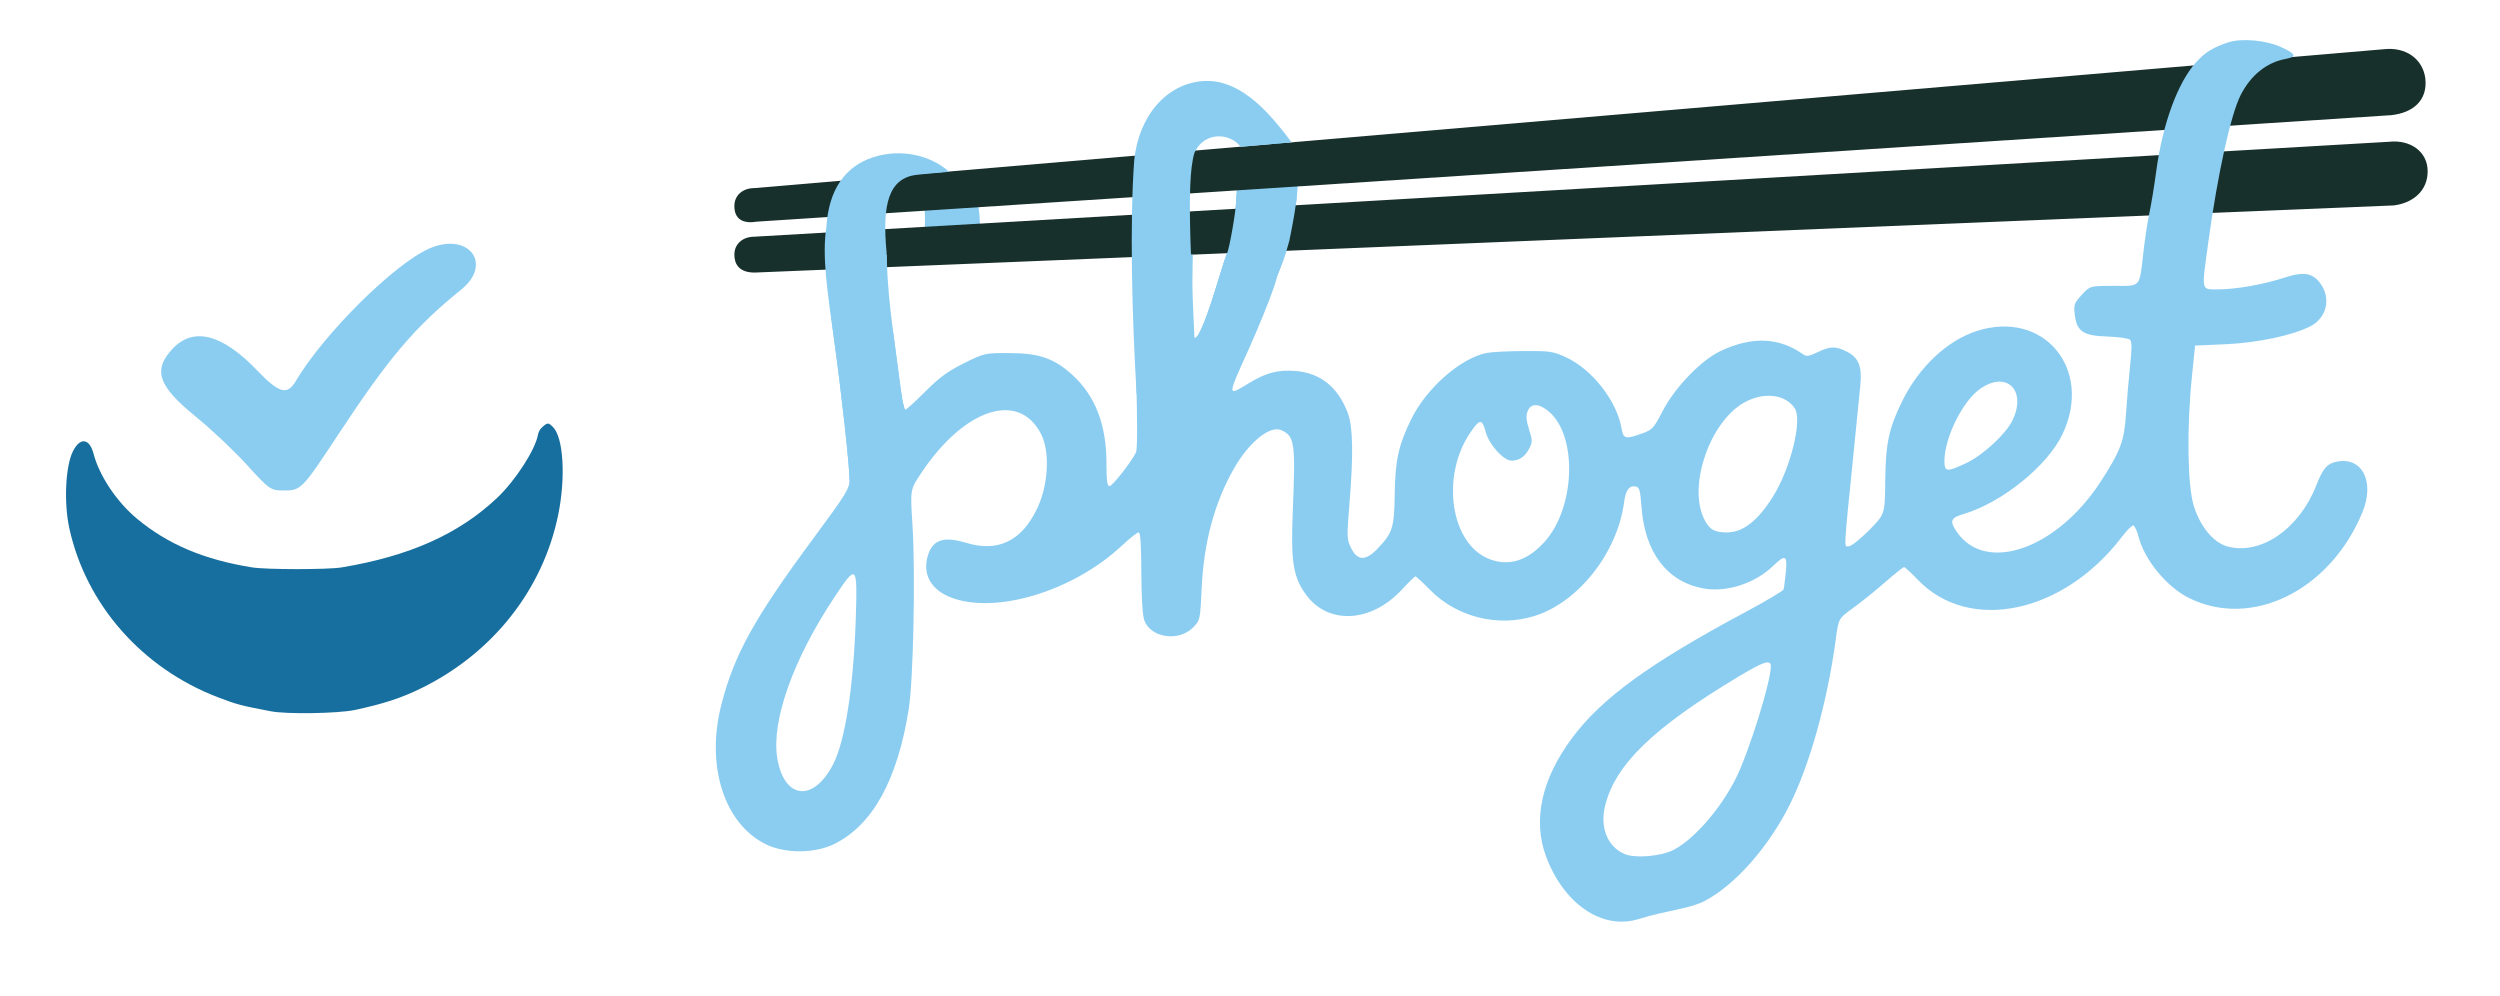
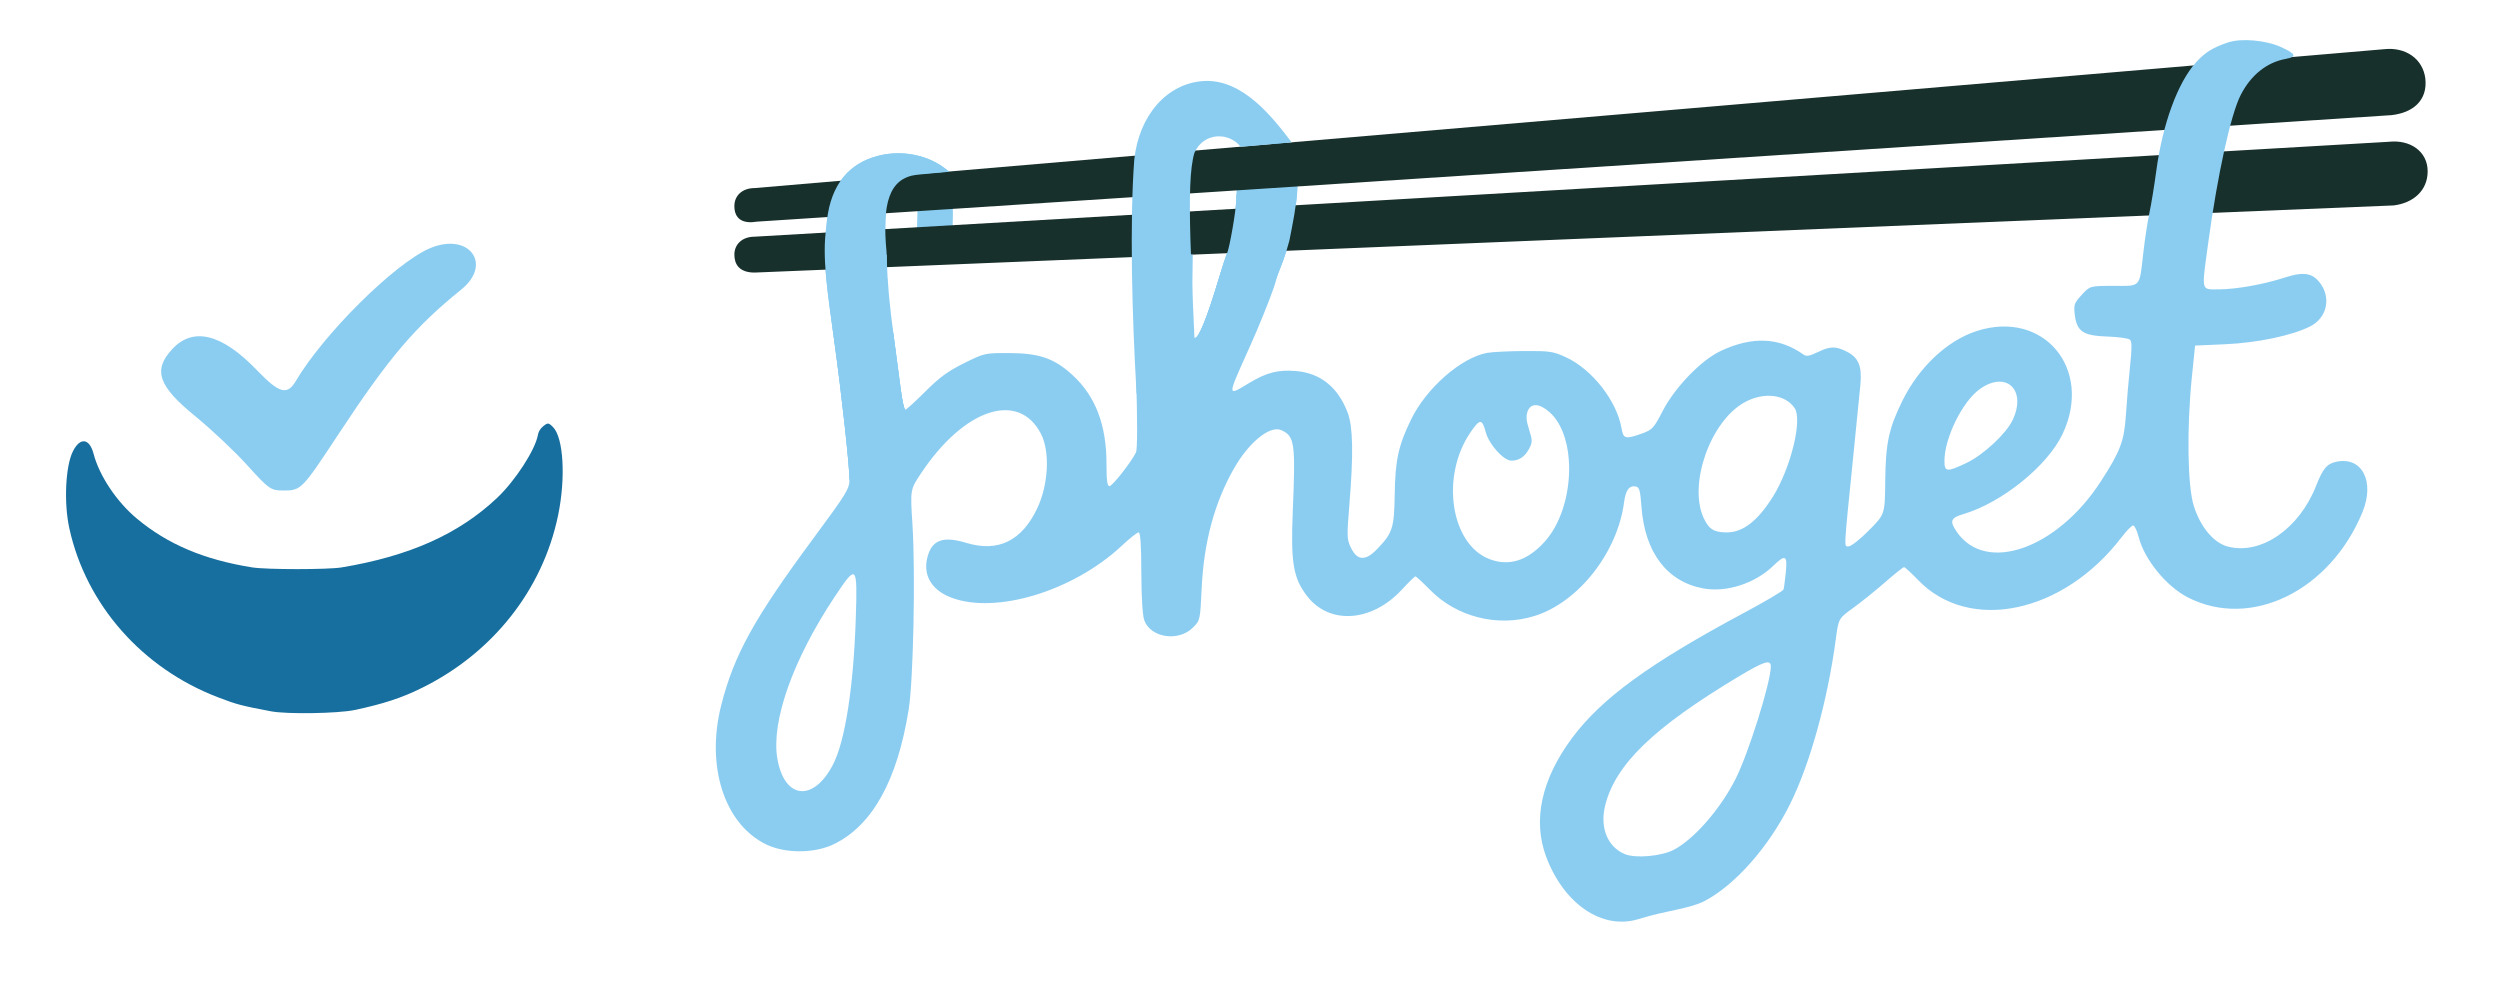
<svg xmlns="http://www.w3.org/2000/svg" viewBox="0 0 1080 430" role="img" aria-labelledby="title description">
  <g transform="translate(0 80)">
    <g transform="translate(-250 -190) scale(.56)">
      <path id="bowl" fill="#176f9f" fill-rule="evenodd" d="M 865.111 525.560 C 863.159 527.203, 861.837 529.443, 861.423 531.810 C 859.400 543.385, 843.977 567.221, 829.915 580.504 C 800.362 608.420, 762.402 625.399, 710 634.142 C 699.400 635.911, 652.058 635.909, 641 634.140 C 603.833 628.194, 575.847 616.353, 552 596.484 C 536.476 583.550, 523.063 563.490, 518.658 546.621 C 515.478 534.445, 508.267 533.507, 502.698 544.544 C 496.928 555.977, 495.601 584.336, 499.914 604 C 512.835 662.897, 556.085 712.017, 614.731 734.397 C 629.244 739.936, 632.294 740.741, 655.500 745.161 C 667.723 747.490, 707.148 746.869, 720 744.146 C 742.232 739.435, 756.359 734.791, 772 727.051 C 826.708 699.979, 865.071 651.345, 876.952 594 C 882.954 565.034, 881.149 533.996, 872.989 525.835 C 869.515 522.361, 868.937 522.341, 865.111 525.560 Z" />
    </g>
    <g transform="translate(-5 5) scale(1.35)">
      <path id="noodle-check" fill="#8bcdf1" fill-rule="evenodd" d="M 141.115 16.548 C 129.934 21.401, 107.262 43.898, 98.354 58.978 C 95.602 63.636, 93.051 62.921, 85.917 55.492 C 74.723 43.835, 65.516 41.537, 58.838 48.734 C 52.560 55.499, 54.302 60.557, 66.267 70.302 C 71.345 74.439, 78.793 81.463, 82.818 85.911 C 89.781 93.608, 90.341 94, 94.377 94 C 100.064 94, 100.289 93.770, 111.960 76.057 C 128.209 51.397, 136.409 41.733, 151.298 29.700 C 161.559 21.408, 153.600 11.128, 141.115 16.548 Z" />
    </g>
  </g>
  <g transform="translate(300 0)">
    <defs>
      <clipPath id="lettering-body-clip">
        <path clip-rule="evenodd" d="M0 0H800V580H0Z M48 50H140V110H48Z M180 25H275V110H180Z" />
      </clipPath>
      <clipPath id="h-return-through-clip">
        <path d="M180 84H280V190H180Z" />
      </clipPath>
    </defs>
    <g id="fold-backs" fill="#8bcdf1">
-       <path id="p-fold-back" d="M97 77L116 75C123 82 124 94 123 104L99 106C100 95 100 87 97 77ZM100 73L108 73.5V78L100 79Z" />
+       <path id="p-fold-back" d="M66.975 207.183C67.008 201.409 63.534 169.778 60.420 147.5C57.5 126 55 111 57 98C58 82 65 72 77 68C89 64 102 67 110 74.2C112 82 112 95 111 106L96 107C96 96 97 85 96 75.5C84 77 81 88 83 109C83 125 84 135 85.984 144.5C87.093 152.75 88.509 163.438 89.131 168.25C89.753 173.062 90.626 177 91.070 177L91 200Z" />
      <path id="h-fold-back" d="M235 64L258 62C263 74 260 89 257 104C251 127 233 156 217 174L205 163C211 158 215 152 216.254 146C217.916 146 221.549 136.939 226.480 120.5C227.964 115.55 229.584 110.6 230.078 109.5C231.177 107.056 234 90.807 234 86.928L235 64ZM250 59.5L256 60V66L250 67Z" />
    </g>
    <g id="chopsticks" fill="#18302b" stroke="#18302b" stroke-width="1.5" stroke-linejoin="round">
      <path id="upper-chopstick" d="M26 82 730 22C739 21 746 26 747 34C748 43 742 48 733 49L27 95C21 96 18 94 18 89C18 85 21 82 26 82Z" />
      <path id="lower-chopstick" d="M26 103 732 62C741 61 748 66 748 74C748 82 742 87 734 88L26 117C20 117 18 114 18 110C18 106 21 103 26 103Z" />
    </g>
    <g id="lettering-body" clip-path="url(#lettering-body-clip)">
      <path id="noodle-lettering" fill="#8bcdf1" fill-rule="evenodd" d="M 662.500 18.335 C 656.001 20.494, 652.570 22.626, 648.700 26.910 C 640.750 35.709, 634.230 53.549, 631.489 74 C 630.641 80.325, 629.314 88.425, 628.540 92 C 627.765 95.575, 626.594 103.225, 625.936 109 C 624.167 124.535, 625.086 123.500, 613.063 123.500 C 602.858 123.500, 602.858 123.500, 599.312 127.363 C 596.087 130.876, 595.811 131.635, 596.273 135.731 C 597.112 143.169, 599.841 145.040, 610.359 145.387 C 615.152 145.544, 619.572 146.172, 620.180 146.780 C 620.989 147.589, 620.990 150.665, 620.184 158.193 C 619.578 163.862, 618.780 173.225, 618.410 179 C 617.672 190.534, 616.048 194.862, 607.530 208 C 588.631 237.150, 557.936 247.945, 545.396 229.851 C 542.126 225.131, 542.626 223.722, 548.146 222.098 C 564.765 217.209, 584.517 201.277, 591.026 187.510 C 604.355 159.320, 582.748 133.540, 553.771 143.060 C 541.066 147.235, 529.030 158.572, 521.833 173.146 C 515.968 185.022, 514.583 191.504, 514.421 207.834 C 514.280 222.168, 514.280 222.168, 507.417 229.084 C 503.642 232.888, 499.708 236, 498.675 236 C 496.531 236, 496.374 239.160, 500.614 197 C 501.970 183.525, 503.349 169.708, 503.680 166.296 C 504.456 158.285, 502.938 154.519, 497.897 151.947 C 493.016 149.457, 490.672 149.496, 485.176 152.157 C 481.685 153.847, 480.372 154.065, 479.110 153.167 C 468.594 145.681, 456.906 145.202, 443.178 151.695 C 434.864 155.627, 423.540 167.380, 418.285 177.529 C 414.391 185.051, 413.824 185.668, 409.314 187.284 C 402.184 189.840, 401.279 189.612, 400.510 185.059 C 398.516 173.256, 387.785 159.526, 376.500 154.339 C 370.962 151.793, 369.569 151.586, 358.408 151.649 C 351.758 151.687, 344.558 152.044, 342.408 152.443 C 331.184 154.526, 316.227 167.618, 309.626 181.136 C 304.131 192.390, 302.734 198.744, 302.513 213.500 C 302.294 228.062, 301.637 230.144, 295.075 237.041 C 289.936 242.444, 286.388 242.318, 283.612 236.633 C 281.839 233.003, 281.798 231.858, 282.945 217.874 C 284.729 196.110, 284.504 184.349, 282.189 178.255 C 277.993 167.211, 270.376 161.117, 259.710 160.270 C 252.047 159.662, 247.167 160.925, 239.609 165.477 C 229.965 171.284, 229.956 171.930, 239.823 150 C 243.659 141.475, 248.403 129.775, 250.365 124 C 254.003 113.289, 259.653 83.158, 258.248 81.956 C 257.376 81.210, 236.445 82.607, 234.986 83.509 C 234.444 83.844, 234 85.383, 234 86.928 C 234 90.807, 231.177 107.056, 230.078 109.500 C 229.584 110.600, 227.964 115.550, 226.480 120.500 C 221.549 136.939, 217.916 146, 216.254 146 C 214.864 146, 214.757 142.275, 215.256 111.250 C 215.832 75.431, 216.424 69.787, 220.284 63.243 C 222.959 58.709, 226.387 58.039, 229.863 61.369 C 232.596 63.988, 232.596 63.988, 243.542 62.950 C 249.561 62.380, 254.896 61.504, 255.397 61.003 C 255.944 60.456, 255.626 58.309, 254.600 55.622 C 249.323 41.806, 237.508 34.211, 222.900 35.244 C 207.270 36.351, 196.067 48.327, 192.326 67.931 C 190.338 78.348, 189.621 121.785, 190.781 161.500 C 191.399 182.658, 191.378 194.178, 190.719 195.500 C 188.578 199.793, 180.545 210, 179.307 210 C 178.320 210, 178 207.604, 178 200.210 C 178 183.540, 173.197 171.037, 163.329 162.018 C 155.422 154.791, 148.963 152.554, 135.923 152.524 C 125.414 152.500, 125.291 152.528, 116.457 156.906 C 109.488 160.360, 105.873 163.005, 99.723 169.156 C 95.409 173.470, 91.515 177, 91.070 177 C 90.626 177, 89.753 173.062, 89.131 168.250 C 88.509 163.438, 87.093 152.750, 85.984 144.500 C 79.224 94.220, 83.933 77.151, 105.304 74.481 C 112.180 73.622, 112.206 72.504, 105.429 69.091 C 98.283 65.493, 84.782 64.950, 76.843 67.942 C 58.008 75.041, 53.406 97.330, 60.420 147.500 C 63.534 169.778, 67.008 201.409, 66.975 207.183 C 66.952 211.170, 65.765 213.105, 51.432 232.500 C 25.713 267.302, 17.149 282.793, 11.589 304.568 C 4.865 330.903, 12.870 355.895, 30.858 364.730 C 39.165 368.809, 51.924 368.765, 60.349 364.628 C 76.914 356.494, 87.651 337.114, 92.554 306.500 C 94.578 293.863, 95.521 247.368, 94.177 226.500 C 93.210 211.500, 93.210 211.500, 97.855 204.518 C 116.503 176.488, 139.939 168.721, 149.665 187.346 C 153.655 194.988, 152.975 209.181, 148.125 219.500 C 141.468 233.664, 131.184 238.690, 117.409 234.511 C 107.892 231.624, 103.118 233.081, 100.992 239.524 C 98.281 247.738, 101.929 254.664, 110.773 258.096 C 130.007 265.560, 163.579 255.421, 184.534 235.820 C 187.955 232.619, 191.260 230, 191.877 230 C 192.662 230, 193.017 235.195, 193.056 247.250 C 193.091 257.906, 193.569 265.798, 194.306 267.895 C 196.984 275.509, 209.087 277.374, 215.328 271.134 C 218.470 267.992, 218.470 267.992, 219.150 253.746 C 220.086 234.113, 224.706 217.067, 233.060 202.414 C 239.591 190.957, 248.676 183.620, 253.569 185.850 C 259.304 188.463, 259.704 191.300, 258.483 220.718 C 257.559 242.996, 258.665 249.654, 264.576 257.396 C 274.205 270.007, 292.533 268.832, 305.552 254.770 C 308.490 251.597, 311.154 249, 311.472 249 C 311.790 249, 314.626 251.621, 317.775 254.825 C 329.358 266.609, 347.068 271.036, 362.909 266.105 C 381.813 260.222, 398.701 238.811, 401.585 217.074 C 402.301 211.677, 403.821 209.628, 406.702 210.178 C 408.203 210.465, 408.603 211.924, 409.124 219.011 C 410.568 238.658, 420.140 251.288, 435.796 254.199 C 445.776 256.055, 458.182 252.049, 466.042 244.433 C 471.296 239.341, 472.218 239.820, 471.471 247.250 C 471.126 250.688, 470.686 254.015, 470.493 254.645 C 470.301 255.274, 462.799 259.720, 453.822 264.525 C 412.549 286.616, 391.836 301.685, 379.069 318.907 C 365.895 336.678, 362.047 354.360, 367.932 370.087 C 375.5 390.3, 392 402, 408 397 C 420 393.25, 430 392.606, 436.480 389.187 C 449.657 382.233, 464.069 365.886, 473.237 347.500 C 481.870 330.185, 489.481 302.825, 493.032 276.338 C 494.260 267.176, 494.260 267.176, 500.412 262.750 C 503.795 260.316, 510.001 255.327, 514.203 251.662 C 518.404 247.998, 522.160 245, 522.550 245 C 522.939 245, 525.646 247.485, 528.564 250.522 C 550.727 273.589, 591.407 265.032, 616.593 232.006 C 618.693 229.253, 620.908 227, 621.516 227 C 622.124 227, 623.196 229.241, 623.898 231.980 C 626.398 241.734, 635.852 253.328, 645.205 258.109 C 672.367 271.996, 706.596 255.279, 720.567 221.302 C 725.963 208.178, 720.571 197.357, 709.654 199.405 C 705.309 200.220, 703.532 202.264, 700.549 209.874 C 693.234 228.540, 676.602 239.932, 662.292 236.079 C 656.264 234.455, 650.569 227.614, 647.729 218.585 C 645.006 209.931, 644.630 185.028, 646.888 162.894 L 648.275 149.288 661.388 148.710 C 675.257 148.099, 690.309 144.924, 698.048 140.976 C 704.944 137.457, 707.051 129.340, 702.732 122.930 C 699.375 117.949, 695.434 117.169, 687.189 119.853 C 677.909 122.873, 666.019 125, 658.412 125 C 650.715 125, 651.010 126.393, 654.034 104.337 C 658.031 75.179, 663.703 49.424, 667.968 41.062 C 672.341 32.491, 679.147 27.001, 687.297 25.472 C 692.365 24.521, 691.952 23.325, 685.540 20.390 C 678.880 17.341, 668.325 16.399, 662.500 18.335 M 104.750 90.743 C 97.463 91.064, 97 91.220, 97 93.351 C 97 98.724, 98.444 99.200, 112.033 98.314 C 124.500 97.500, 124.500 97.500, 124.238 95 C 123.661 89.492, 125.260 89.841, 104.750 90.743 M 555.326 168.047 C 547.798 173.381, 540 189.185, 540 199.105 C 540 203.948, 541.030 204.042, 549.538 199.982 C 556.838 196.498, 566.638 187.390, 569.440 181.485 C 575.633 168.434, 566.735 159.962, 555.326 168.047 M 453.304 173.999 C 438.771 182.334, 429.373 209.212, 435.937 223.669 C 438.172 228.593, 440.405 230, 445.984 230 C 452.952 230, 459.330 225.052, 465.911 214.543 C 473.529 202.375, 478.692 181.512, 475.347 176.407 C 471.294 170.221, 461.716 169.175, 453.304 173.999 M 359.936 177.670 C 359.178 179.662, 359.335 181.657, 360.555 185.536 C 362.058 190.314, 362.060 190.983, 360.584 193.837 C 358.806 197.276, 356.256 199, 352.948 199 C 349.544 199, 343.268 192.031, 341.830 186.655 C 340.263 180.795, 339.304 180.825, 335.188 186.863 C 322.256 205.838, 326.696 235.136, 343.476 241.544 C 351.912 244.766, 359.908 242.233, 367.316 233.993 C 380.445 219.391, 381.553 188.717, 369.339 177.993 C 364.981 174.167, 361.315 174.041, 359.936 177.670 M 60.623 257.750 C 42.621 284.811, 33.129 311.494, 35.790 327.555 C 38.743 345.371, 51.479 346.702, 59.959 330.081 C 65.117 319.970, 68.737 296.599, 69.691 267.250 C 70.453 243.801, 70.128 243.461, 60.623 257.750 M 450.870 292.390 C 414.363 314.325, 398.007 330.102, 393.489 347.738 C 391.015 357.394, 394.386 365.846, 401.962 368.984 C 406.541 370.881, 417.621 369.915, 423 367.150 C 431.748 362.653, 443.313 349.388, 449.839 336.363 C 455.433 325.201, 465 294.631, 465 287.921 C 465 284.730, 462.083 285.653, 450.870 292.390 Z" />
    </g>
    <g id="fold-fronts" fill="#8bcdf1">
      <path id="p-fold-front" d="M66.975 207.183C67.008 201.409 63.534 169.778 60.420 147.5C57.5 126 55 111 57 98C58 82 65 72 77 68C89 64 102 67 110 74.2L96 75.5C84 77 81 88 83 109C83 125 84 135 85.984 144.5C87.093 152.75 88.509 163.438 89.131 168.25C89.753 173.062 90.626 177 91.070 177L91 200Z" />
      <path id="h-fold-front" d="M191 170C189 136 188 96 190 69C192 50 204 36 220 35C237 34 250 51 258 61.5L236 63.45C231 57 220 57 216 66C212 79 215 117 217 170Z" />
      <path id="h-return-through" clip-path="url(#h-return-through-clip)" d="M235 64L258 62C263 74 260 89 257 104C251 127 233 156 217 174L205 163C211 158 215 152 216.254 146C217.916 146 221.549 136.939 226.480 120.5C227.964 115.55 229.584 110.6 230.078 109.5C231.177 107.056 234 90.807 234 86.928L235 64ZM250 59.5L256 60V66L250 67Z" />
    </g>
  </g>
</svg>
